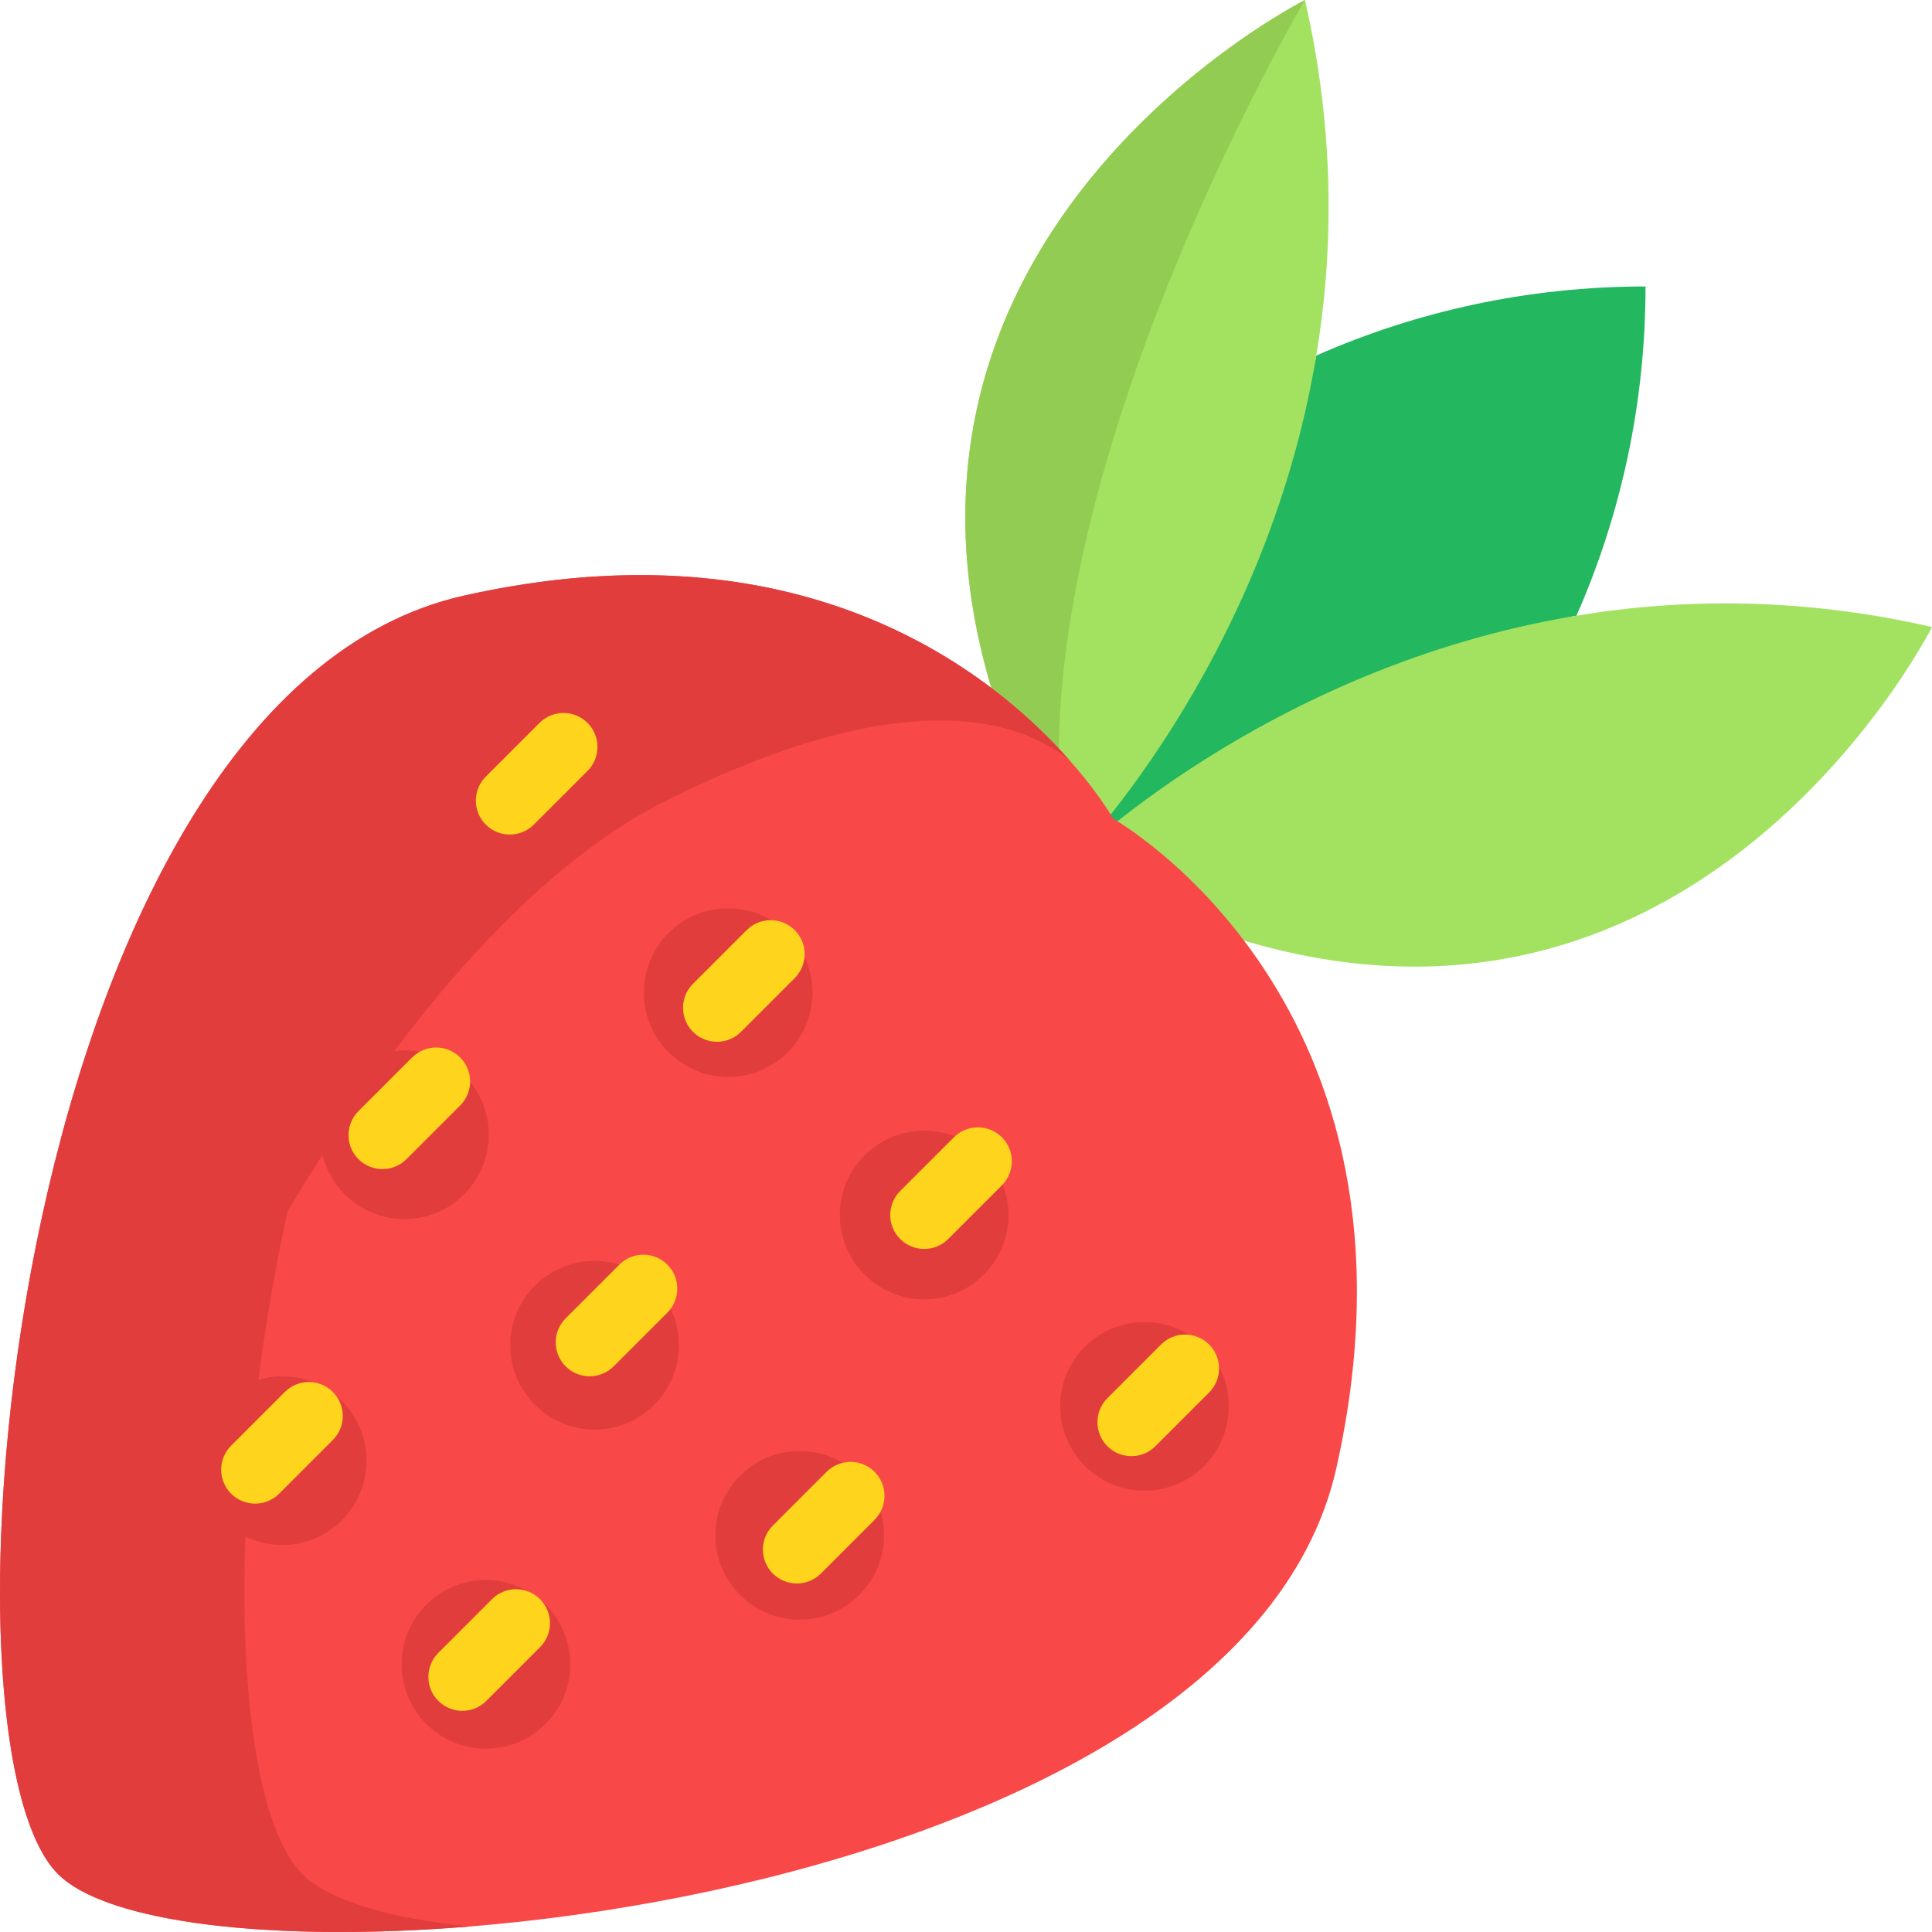
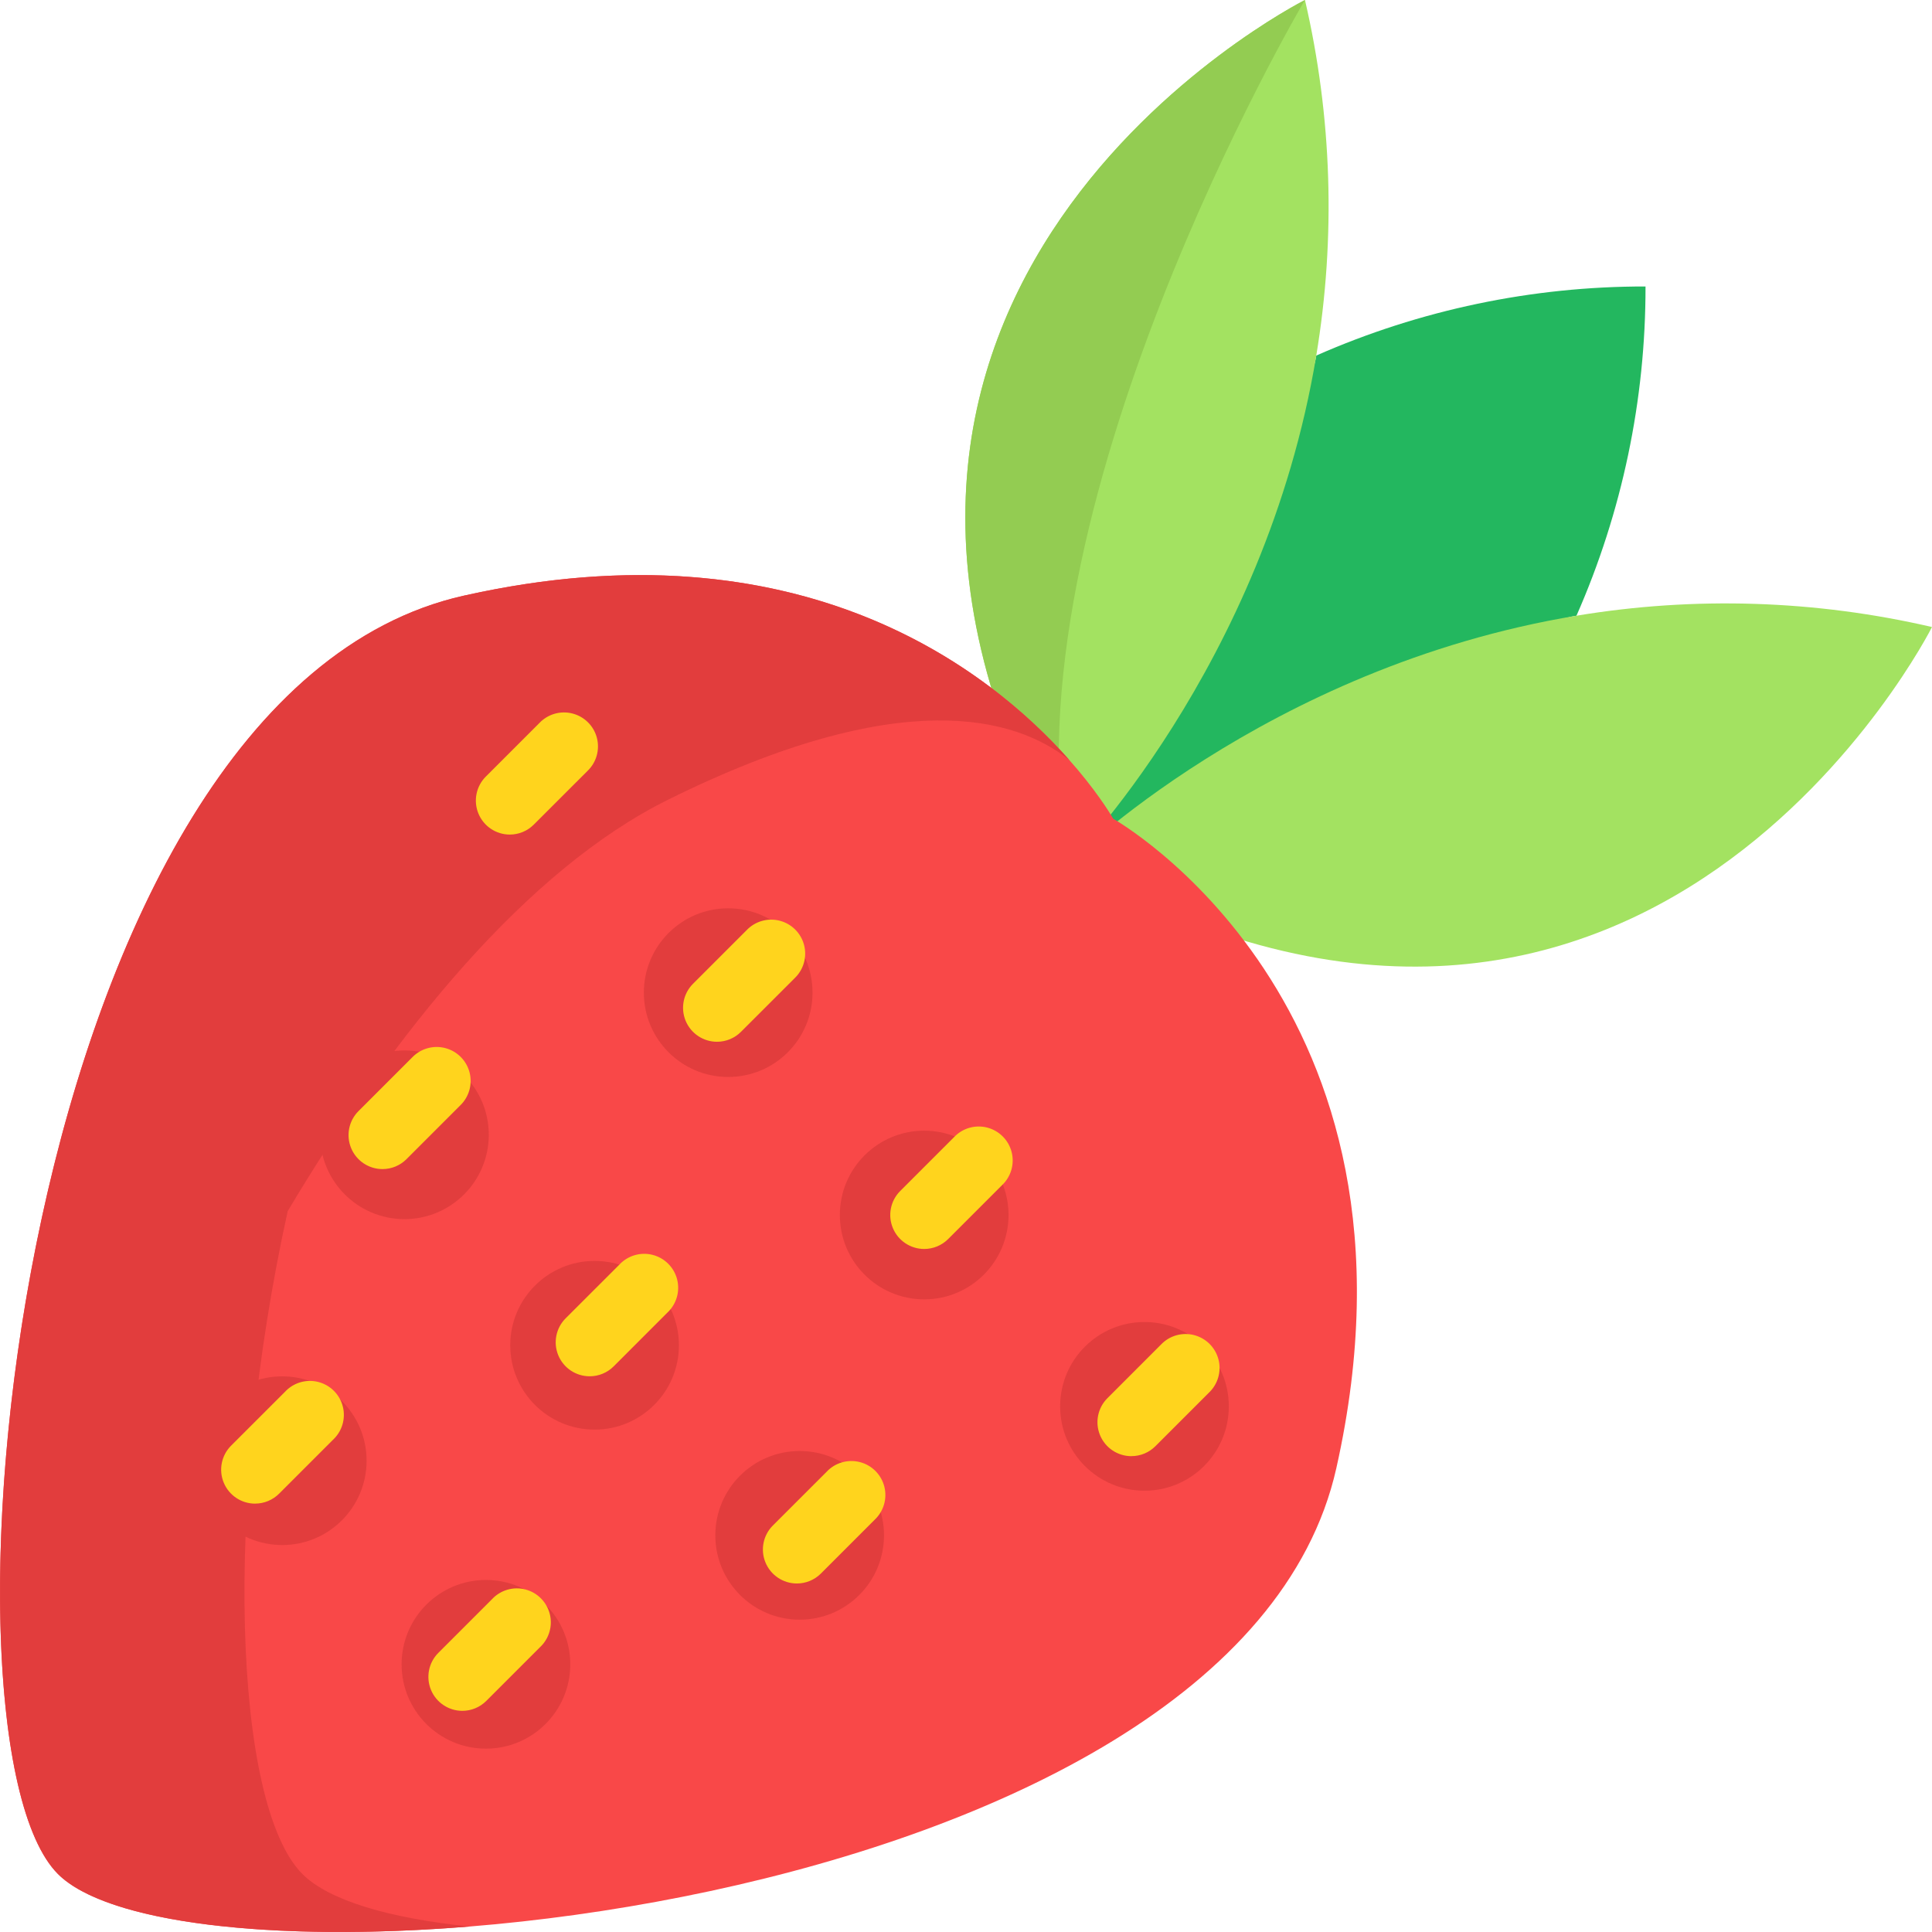
- <svg xmlns="http://www.w3.org/2000/svg" version="1.1" id="Layer_1" x="0px" y="0px" viewBox="0 0 512.001 512.001" style="enable-background:new 0 0 512.001 512.001;" xml:space="preserve">
-   <path style="fill:#23B75F;" d="M417.776,163.168c-27.109,4.486-34.025,42.798-53.805,52.366  c-40.502,19.59-80.947,13.44-80.947,13.44s-0.507-38.941,19.768-85.415C310.51,125.87,345.06,117,348.829,94.222  c26.682-11.767,56.203-18.304,87.251-18.304C436.08,106.965,429.541,136.486,417.776,163.168z" />
-   <g>
-     <path style="fill:#A3E261;" d="M512.001,166.167c0,0-75.456,149.887-228.977,62.807c0,0,52.132-52.132,134.752-65.806   C445.929,158.491,477.622,158.3,512.001,166.167z" />
-     <path style="fill:#A3E261;" d="M348.829,94.216c-13.675,82.627-65.809,134.761-65.809,134.761   C196.458,76.366,344.019,0.912,345.818,0.013l0.012-0.012C353.7,34.381,353.508,66.074,348.829,94.216z" />
+ <svg xmlns="http://www.w3.org/2000/svg" viewBox="0 0 512 512">
+   <path fill="#23b75f" d="M417.78 163.17c-27.11 4.48-34.03 42.8-53.8 52.36-40.51 19.6-80.96 13.44-80.96 13.44s-.5-38.94 19.77-85.41c7.72-17.69 42.27-26.56 46.04-49.34a215.7 215.7 0 0 1 87.25-18.3 215.8 215.8 0 0 1-18.3 87.25z" />
+   <g fill="#a3e261">
+     <path d="M512 166.17s-75.46 149.88-228.98 62.8c0 0 52.14-52.13 134.76-65.8a241.74 241.74 0 0 1 94.22 3z" />
+     <path d="M348.83 94.22c-13.68 82.62-65.81 134.76-65.81 134.76C196.46 76.37 344.02.9 345.82 0h.01a241.6 241.6 0 0 1 3 94.2z" />
  </g>
-   <path style="fill:#93CC52;" d="M283.02,228.979C196.458,76.367,344.019,0.913,345.818,0.014  C344.703,1.896,265.866,136.13,283.02,228.979z" />
-   <path style="fill:#F94848;" d="M295.022,216.978c0,0,86.812,48.676,59.119,172.114C327.383,508.365,51.49,532.77,15.36,496.64  c-36.13-36.13-11.725-312.023,107.548-338.781C246.346,130.166,295.022,216.978,295.022,216.978z" />
-   <g>
-     <path style="fill:#E23D3D;" d="M122.907,157.861C4.551,184.413-20.383,456.273,14.536,495.756c0.268,0.307,0.542,0.601,0.825,0.884   c12.975,12.975,56.874,18.143,109.05,13.913c-21.357-2.213-37.294-6.932-44.276-13.913c-18.283-18.283-21.062-97.958-3.895-175.679   c28.197-47.337,63.422-90.505,100.754-109.012c61.735-30.611,92.099-21.919,106.371-10.552   C262.48,177.797,212.312,137.801,122.907,157.861z" />
-     <circle style="fill:#E23D3D;" cx="244.92" cy="321.993" r="22.352" />
-     <circle style="fill:#E23D3D;" cx="211.919" cy="406.876" r="22.352" />
-     <circle style="fill:#E23D3D;" cx="74.795" cy="387.095" r="22.352" />
-     <circle style="fill:#E23D3D;" cx="157.566" cy="356.506" r="22.352" />
-     <circle style="fill:#E23D3D;" cx="303.304" cy="372.7" r="22.352" />
-     <circle style="fill:#E23D3D;" cx="107.184" cy="300.725" r="22.352" />
-     <circle style="fill:#E23D3D;" cx="192.978" cy="263.058" r="22.352" />
-     <circle style="fill:#E23D3D;" cx="128.776" cy="441.064" r="22.352" />
+   <path fill="#93cc52" d="M283.02 228.98C196.46 76.37 344.02.9 345.82 0c-1.12 1.89-79.95 136.12-62.8 228.97z" />
+   <path fill="#f94848" d="M295.02 216.98s86.81 48.67 59.12 172.11C327.38 508.37 51.5 532.77 15.36 496.64c-36.13-36.13-11.72-312.02 107.55-338.78 123.44-27.7 172.11 59.12 172.11 59.12z" />
+   <g fill="#e23d3d">
+     <path d="M122.9 157.86C4.56 184.41-20.37 456.27 14.55 495.76c.26.3.54.6.82.88 12.98 12.97 56.88 18.14 109.05 13.91-21.36-2.21-37.3-6.93-44.27-13.91-18.29-18.28-21.07-97.96-3.9-175.68 28.2-47.34 63.42-90.5 100.75-109.01 61.74-30.61 92.1-21.92 106.37-10.55-20.88-23.6-71.05-63.6-160.45-43.54z" />
+     <circle cx="244.92" cy="321.99" r="22.35" />
+     <circle cx="211.92" cy="406.88" r="22.35" />
+     <circle cx="74.8" cy="387.1" r="22.35" />
+     <circle cx="157.57" cy="356.51" r="22.35" />
+     <circle cx="303.3" cy="372.7" r="22.35" />
+     <circle cx="107.18" cy="300.73" r="22.35" />
+     <circle cx="192.98" cy="263.06" r="22.35" />
+     <circle cx="128.78" cy="441.06" r="22.35" />
  </g>
-   <g>
-     <path style="fill:#FFD41D;" d="M135.102,221.168c-2.302,0-4.605-0.878-6.361-2.635c-3.514-3.514-3.514-9.21,0-12.723l14.233-14.232   c3.514-3.514,9.21-3.514,12.723,0c3.514,3.514,3.514,9.21,0,12.723l-14.233,14.232C139.707,220.29,137.404,221.168,135.102,221.168   z" />
-     <path style="fill:#FFD41D;" d="M190.01,276.078c-2.302,0-4.605-0.878-6.361-2.635c-3.514-3.514-3.514-9.21,0-12.723l14.233-14.233   c3.514-3.514,9.21-3.514,12.723,0c3.514,3.514,3.514,9.21,0,12.723l-14.232,14.233C194.615,275.199,192.313,276.078,190.01,276.078   z" />
-     <path style="fill:#FFD41D;" d="M299.829,385.895c-2.303,0-4.605-0.878-6.363-2.635c-3.514-3.514-3.514-9.21,0.001-12.723   l14.233-14.233c3.514-3.514,9.21-3.514,12.723,0c3.512,3.514,3.514,9.21-0.001,12.723l-14.233,14.233   C304.434,385.017,302.131,385.895,299.829,385.895z" />
-     <path style="fill:#FFD41D;" d="M244.92,330.987c-2.302,0-4.605-0.878-6.361-2.635c-3.514-3.514-3.514-9.209,0-12.723l14.232-14.233   c3.514-3.514,9.209-3.515,12.723,0c3.514,3.514,3.514,9.209,0,12.723l-14.232,14.233   C249.525,330.109,247.222,330.987,244.92,330.987z" />
-     <path style="fill:#FFD41D;" d="M101.356,309.824c-2.302,0-4.605-0.878-6.361-2.635c-3.514-3.514-3.514-9.21,0-12.723l14.233-14.233   c3.514-3.514,9.21-3.514,12.723,0c3.514,3.514,3.514,9.21,0,12.723l-14.233,14.233   C105.961,308.946,103.658,309.824,101.356,309.824z" />
-     <path style="fill:#FFD41D;" d="M211.174,419.642c-2.302,0-4.605-0.878-6.361-2.635c-3.514-3.514-3.514-9.209,0-12.723   l14.232-14.233c3.514-3.514,9.21-3.515,12.723,0c3.514,3.514,3.514,9.209,0,12.723l-14.232,14.233   C215.778,418.763,213.476,419.642,211.174,419.642z" />
-     <path style="fill:#FFD41D;" d="M156.265,364.732c-2.302,0-4.605-0.878-6.361-2.635c-3.514-3.514-3.514-9.21,0-12.723l14.233-14.233   c3.514-3.514,9.21-3.514,12.723,0c3.514,3.514,3.514,9.21,0,12.723l-14.233,14.233C160.87,363.854,158.568,364.732,156.265,364.732   z" />
-     <path style="fill:#FFD41D;" d="M122.519,453.388c-2.302,0-4.605-0.878-6.361-2.635c-3.514-3.514-3.514-9.21,0-12.723l14.233-14.233   c3.514-3.514,9.21-3.514,12.723,0c3.514,3.514,3.514,9.21,0,12.723l-14.233,14.233C127.124,452.51,124.821,453.388,122.519,453.388   z" />
-     <path style="fill:#FFD41D;" d="M67.609,398.479c-2.302,0-4.605-0.878-6.361-2.635c-3.514-3.514-3.514-9.21,0-12.723l14.233-14.233   c3.514-3.514,9.21-3.514,12.723,0c3.514,3.514,3.514,9.21,0,12.723l-14.233,14.233C72.214,397.6,69.912,398.479,67.609,398.479z" />
-   </g>
-   <g>
- </g>
-   <g>
- </g>
-   <g>
- </g>
-   <g>
- </g>
-   <g>
- </g>
-   <g>
- </g>
-   <g>
- </g>
-   <g>
- </g>
-   <g>
- </g>
-   <g>
- </g>
-   <g>
- </g>
-   <g>
- </g>
-   <g>
- </g>
-   <g>
- </g>
-   <g>
- </g>
+   <path fill="#ffd41d" d="M135.1 221.17a9 9 0 0 1-6.36-15.36l14.23-14.23a9 9 0 1 1 12.73 12.72l-14.24 14.23a8.97 8.97 0 0 1-6.36 2.64zm54.91 54.91a9 9 0 0 1-6.36-15.36l14.23-14.23a9 9 0 1 1 12.73 12.72l-14.24 14.23a8.98 8.98 0 0 1-6.36 2.64zM299.83 385.9a9 9 0 0 1-6.36-15.36l14.23-14.24a9 9 0 1 1 12.72 12.73l-14.23 14.23a8.96 8.96 0 0 1-6.36 2.63zm-54.91-54.91a9 9 0 0 1-6.36-15.36l14.23-14.23a9 9 0 1 1 12.72 12.72l-14.23 14.23a8.97 8.97 0 0 1-6.36 2.64zm-143.56-21.17A9 9 0 0 1 95 294.46l14.23-14.23a9 9 0 1 1 12.72 12.73l-14.23 14.23a8.97 8.97 0 0 1-6.36 2.63zm109.81 109.82a9 9 0 0 1-6.36-15.36l14.24-14.23a9 9 0 1 1 12.72 12.72l-14.23 14.24a8.98 8.98 0 0 1-6.37 2.63zm-54.91-54.91a9 9 0 0 1-6.36-15.36l14.24-14.23a9 9 0 1 1 12.72 12.72l-14.23 14.24a8.97 8.97 0 0 1-6.37 2.63zm-33.74 88.66a9 9 0 0 1-6.36-15.36l14.23-14.23a9 9 0 1 1 12.72 12.72l-14.23 14.23a8.97 8.97 0 0 1-6.36 2.64zM67.6 398.48a9 9 0 0 1-6.36-15.36l14.24-14.23A9 9 0 1 1 88.2 381.6l-14.23 14.23a8.97 8.97 0 0 1-6.36 2.64z" />
</svg>
